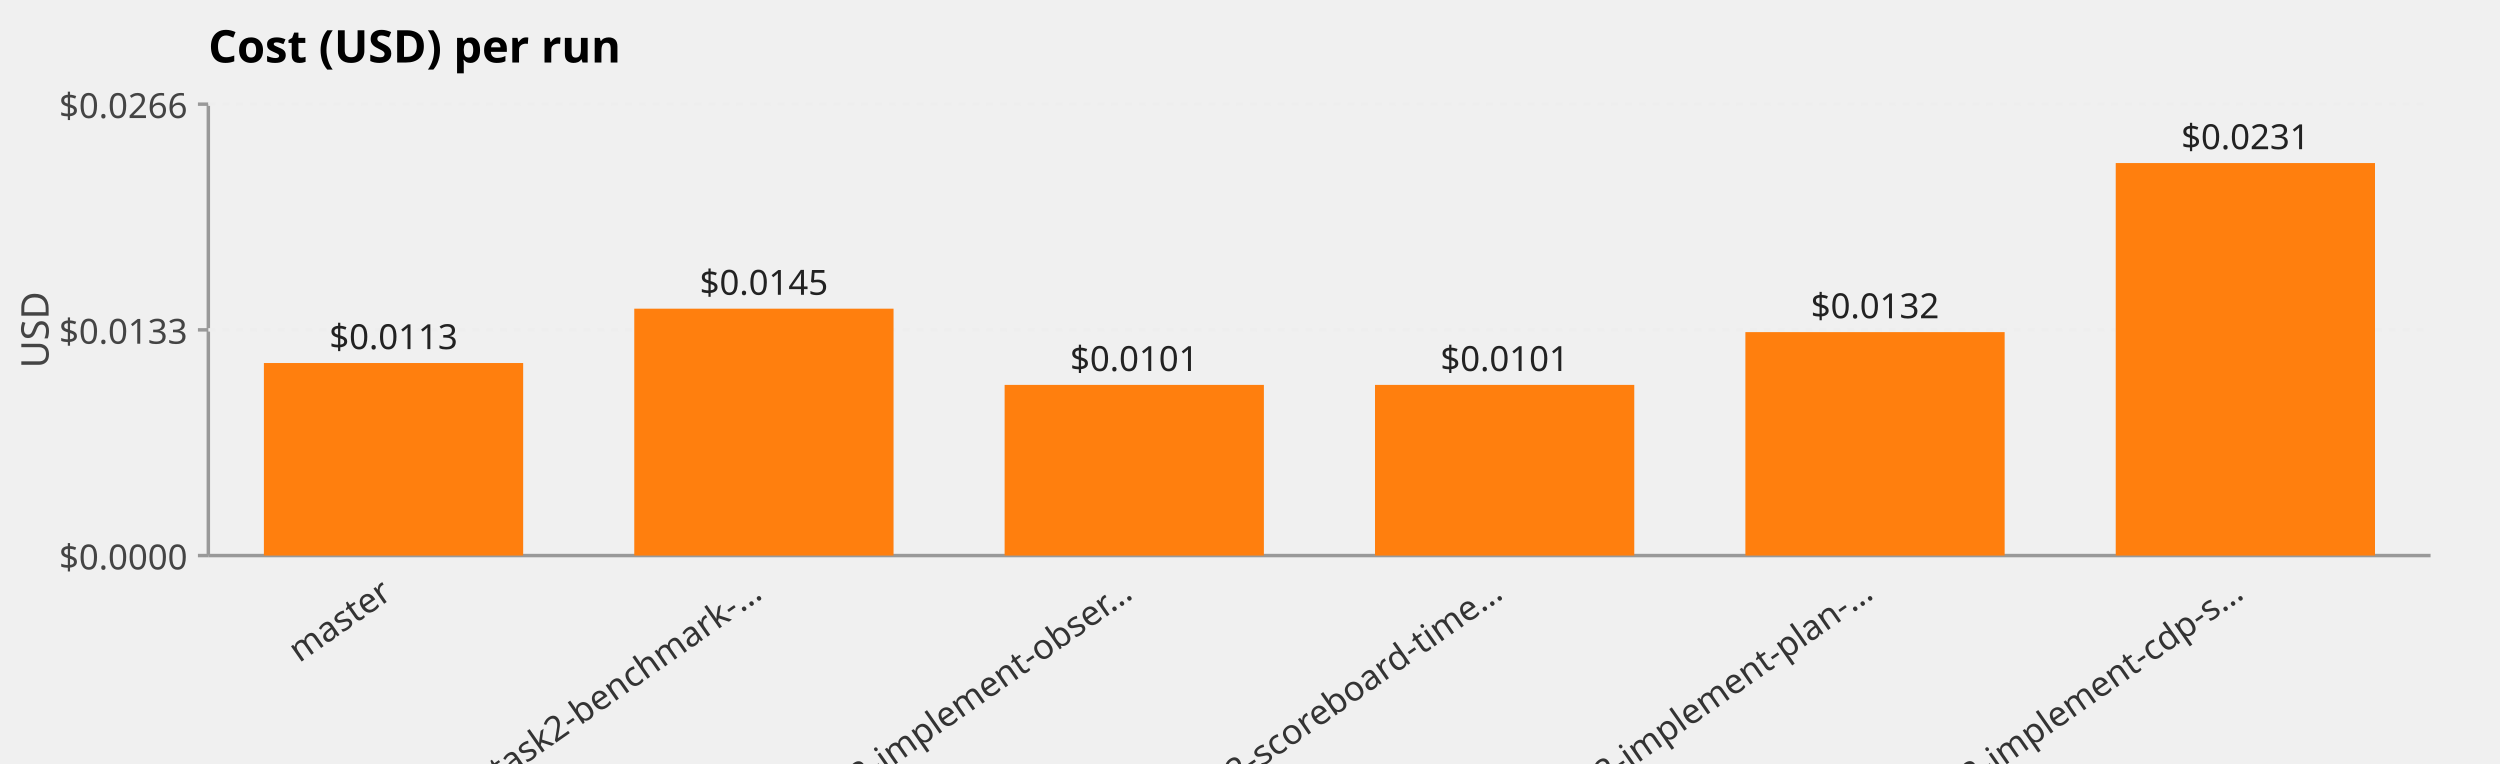
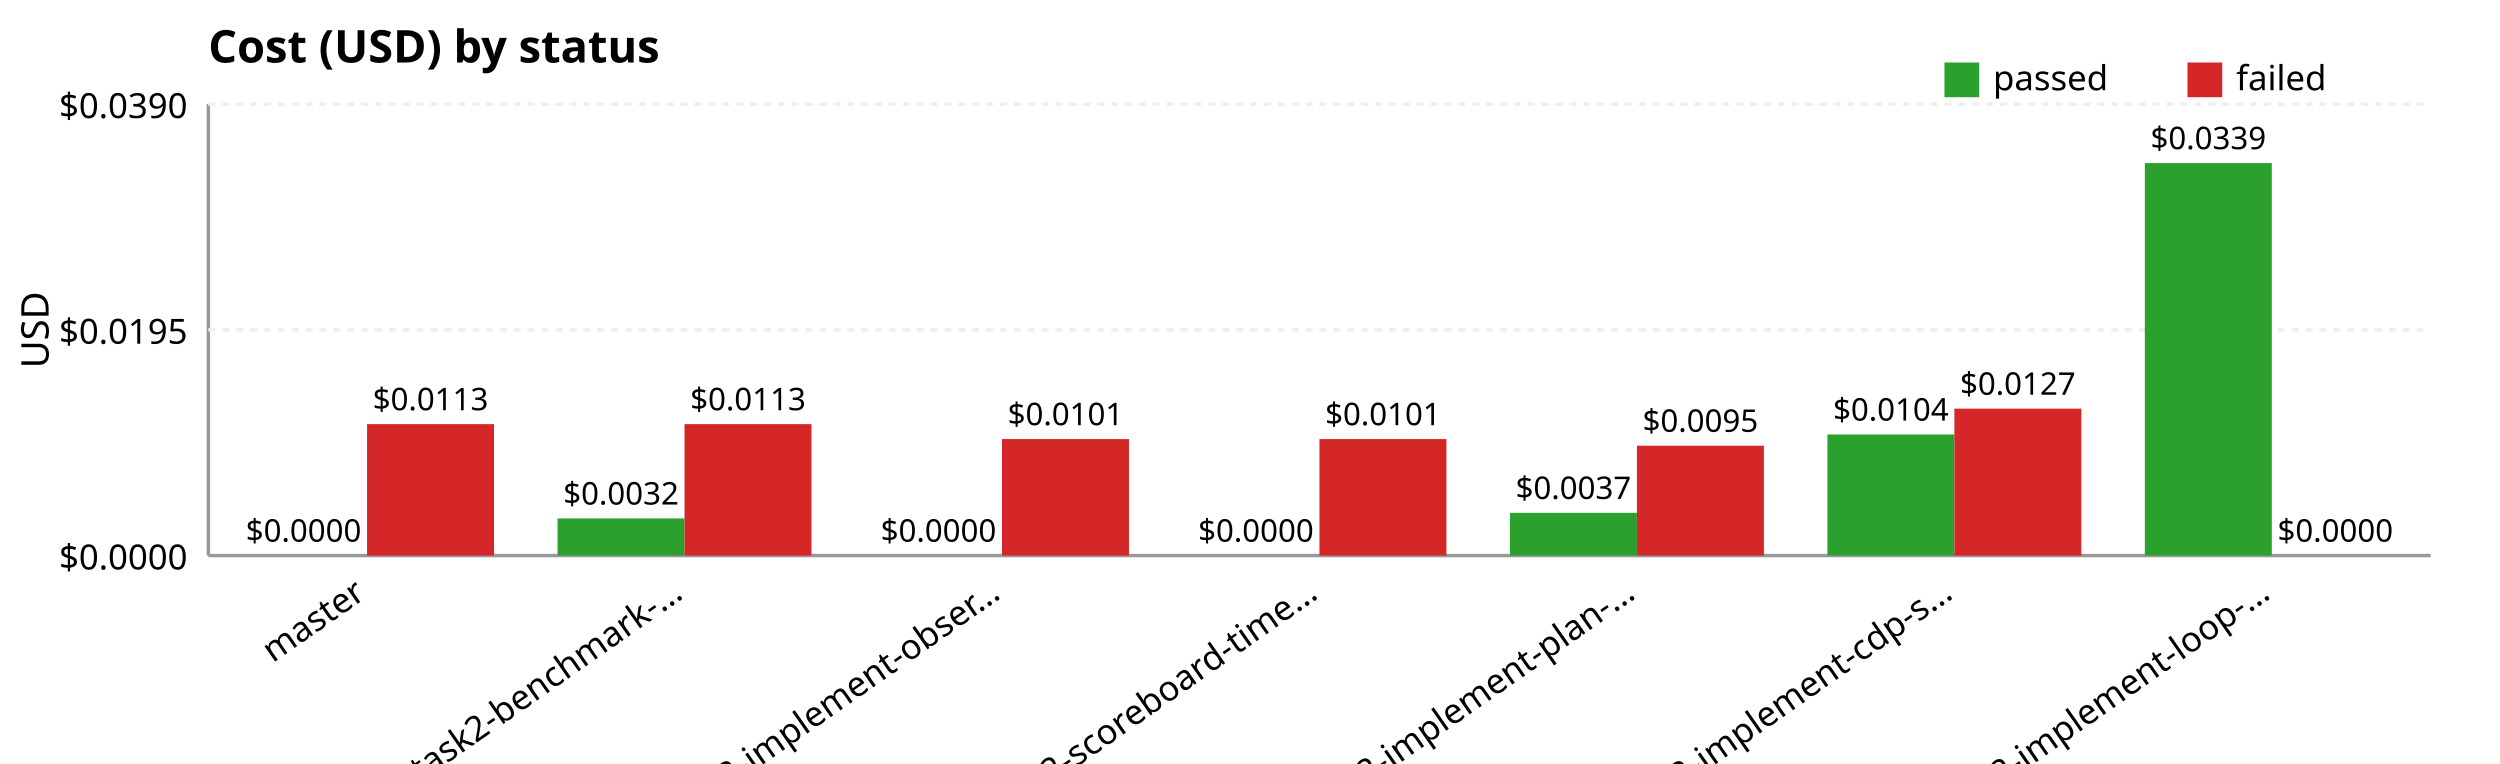
<svg xmlns="http://www.w3.org/2000/svg" viewBox="0 0 720 220" width="720" height="220" font-family="sans-serif">
-   <text x="60" y="18" font-size="13" font-weight="600">Cost (USD) per run</text>
+   <rect width="100%" height="100%" fill="#fff" />
+   <text x="60" y="18" font-size="13" font-weight="600">Cost (USD) by status</text>
  <line x1="60" y1="30" x2="60" y2="160" stroke="#999" />
  <line x1="60" y1="160" x2="700" y2="160" stroke="#999" />
-   <line x1="57" y1="160.0" x2="60" y2="160.0" stroke="#999" />
-   <text x="54" y="164.0" font-size="10" text-anchor="end" fill="#444">$0.0000</text>
-   <line x1="57" y1="95.0" x2="60" y2="95.0" stroke="#999" />
-   <text x="54" y="99.0" font-size="10" text-anchor="end" fill="#444">$0.0133</text>
+   <text x="54" y="164.0" font-size="10" text-anchor="end" fill="#000">$0.0000</text>
+   <text x="54" y="99.0" font-size="10" text-anchor="end" fill="#000">$0.0195</text>
  <line x1="60" y1="95.0" x2="700" y2="95.0" stroke="#eee" stroke-dasharray="2,2" />
-   <line x1="57" y1="30.0" x2="60" y2="30.0" stroke="#999" />
-   <text x="54" y="34.0" font-size="10" text-anchor="end" fill="#444">$0.0266</text>
+   <text x="54" y="34.0" font-size="10" text-anchor="end" fill="#000">$0.0390</text>
  <line x1="60" y1="30.0" x2="700" y2="30.0" stroke="#eee" stroke-dasharray="2,2" />
-   <text x="14" y="95.0" font-size="11" fill="#444" transform="rotate(-90 14 95.0)" text-anchor="middle">USD</text>
-   <rect x="76.00" y="104.55" width="74.67" height="55.45" fill="#ff7f0e" />
-   <text x="113.33" y="100.55" font-size="10" text-anchor="middle" fill="#222">$0.0113</text>
-   <text x="113.33" y="172" font-size="10" fill="#333" text-anchor="end" transform="rotate(-35 113.33 172)">master</text>
-   <rect x="182.67" y="88.90" width="74.67" height="71.10" fill="#ff7f0e" />
-   <text x="220.00" y="84.90" font-size="10" text-anchor="middle" fill="#222">$0.0145</text>
-   <text x="220.00" y="172" font-size="10" fill="#333" text-anchor="end" transform="rotate(-35 220.00 172)">feat-task2-benchmark-…</text>
-   <rect x="289.33" y="110.85" width="74.67" height="49.15" fill="#ff7f0e" />
-   <text x="326.67" y="106.85" font-size="10" text-anchor="middle" fill="#222">$0.0101</text>
-   <text x="326.67" y="172" font-size="10" fill="#333" text-anchor="end" transform="rotate(-35 326.67 172)">task2-implement-obser…</text>
-   <rect x="396.00" y="110.85" width="74.67" height="49.15" fill="#ff7f0e" />
-   <text x="433.33" y="106.85" font-size="10" text-anchor="middle" fill="#222">$0.0101</text>
-   <text x="433.33" y="172" font-size="10" fill="#333" text-anchor="end" transform="rotate(-35 433.33 172)">task2-scoreboard-time…</text>
-   <rect x="502.67" y="95.65" width="74.67" height="64.35" fill="#ff7f0e" />
-   <text x="540.00" y="91.65" font-size="10" text-anchor="middle" fill="#222">$0.0132</text>
-   <text x="540.00" y="172" font-size="10" fill="#333" text-anchor="end" transform="rotate(-35 540.00 172)">task2-implement-plan-…</text>
-   <rect x="609.33" y="46.96" width="74.67" height="113.04" fill="#ff7f0e" />
-   <text x="646.67" y="42.96" font-size="10" text-anchor="middle" fill="#222">$0.0231</text>
-   <text x="646.67" y="172" font-size="10" fill="#333" text-anchor="end" transform="rotate(-35 646.67 172)">task2-implement-cdp-s…</text>
+   <text x="14" y="95.0" font-size="11" fill="#000" transform="rotate(-90 14 95.0)" text-anchor="middle">USD</text>
+   <rect x="69.14" y="160.00" width="36.57" height="0.00" fill="#2ca02c" />
+   <text x="87.43" y="156.00" font-size="9" text-anchor="middle" fill="#000">$0.0000</text>
+   <rect x="105.71" y="122.15" width="36.57" height="37.85" fill="#d62728" />
+   <text x="124.00" y="118.15" font-size="9" text-anchor="middle" fill="#000">$0.0113</text>
+   <text x="105.71" y="172" font-size="10" fill="#000" text-anchor="end" transform="rotate(-35 105.71 172)">master</text>
+   <rect x="160.57" y="149.31" width="36.57" height="10.69" fill="#2ca02c" />
+   <text x="178.86" y="145.31" font-size="9" text-anchor="middle" fill="#000">$0.0032</text>
+   <rect x="197.14" y="122.15" width="36.57" height="37.85" fill="#d62728" />
+   <text x="215.43" y="118.15" font-size="9" text-anchor="middle" fill="#000">$0.0113</text>
+   <text x="197.14" y="172" font-size="10" fill="#000" text-anchor="end" transform="rotate(-35 197.14 172)">feat-task2-benchmark-…</text>
+   <rect x="252.00" y="160.00" width="36.57" height="0.00" fill="#2ca02c" />
+   <text x="270.29" y="156.00" font-size="9" text-anchor="middle" fill="#000">$0.0000</text>
+   <rect x="288.57" y="126.45" width="36.57" height="33.55" fill="#d62728" />
+   <text x="306.86" y="122.45" font-size="9" text-anchor="middle" fill="#000">$0.0101</text>
+   <text x="288.57" y="172" font-size="10" fill="#000" text-anchor="end" transform="rotate(-35 288.57 172)">task2-implement-obser…</text>
+   <rect x="343.43" y="160.00" width="36.57" height="0.00" fill="#2ca02c" />
+   <text x="361.71" y="156.00" font-size="9" text-anchor="middle" fill="#000">$0.0000</text>
+   <rect x="380.00" y="126.45" width="36.57" height="33.55" fill="#d62728" />
+   <text x="398.29" y="122.45" font-size="9" text-anchor="middle" fill="#000">$0.0101</text>
+   <text x="380.00" y="172" font-size="10" fill="#000" text-anchor="end" transform="rotate(-35 380.00 172)">task2-scoreboard-time…</text>
+   <rect x="434.86" y="147.70" width="36.57" height="12.30" fill="#2ca02c" />
+   <text x="453.14" y="143.70" font-size="9" text-anchor="middle" fill="#000">$0.0037</text>
+   <rect x="471.43" y="128.36" width="36.57" height="31.64" fill="#d62728" />
+   <text x="489.71" y="124.36" font-size="9" text-anchor="middle" fill="#000">$0.0095</text>
+   <text x="471.43" y="172" font-size="10" fill="#000" text-anchor="end" transform="rotate(-35 471.43 172)">task2-implement-plan-…</text>
+   <rect x="526.29" y="125.13" width="36.57" height="34.87" fill="#2ca02c" />
+   <text x="544.57" y="121.13" font-size="9" text-anchor="middle" fill="#000">$0.0104</text>
+   <rect x="562.86" y="117.69" width="36.57" height="42.31" fill="#d62728" />
+   <text x="581.14" y="113.69" font-size="9" text-anchor="middle" fill="#000">$0.0127</text>
+   <text x="562.86" y="172" font-size="10" fill="#000" text-anchor="end" transform="rotate(-35 562.86 172)">task2-implement-cdp-s…</text>
+   <rect x="617.71" y="46.96" width="36.57" height="113.04" fill="#2ca02c" />
+   <text x="636.00" y="42.96" font-size="9" text-anchor="middle" fill="#000">$0.0339</text>
+   <rect x="654.29" y="160.00" width="36.57" height="0.00" fill="#d62728" />
+   <text x="672.57" y="156.00" font-size="9" text-anchor="middle" fill="#000">$0.0000</text>
+   <text x="654.29" y="172" font-size="10" fill="#000" text-anchor="end" transform="rotate(-35 654.29 172)">task2-implement-loop-…</text>
+   <rect x="560" y="18" width="10" height="10" fill="#2ca02c" />
+   <text x="574" y="26" font-size="10" fill="#000">passed</text>
+   <rect x="630" y="18" width="10" height="10" fill="#d62728" />
+   <text x="644" y="26" font-size="10" fill="#000">failed</text>
</svg>
